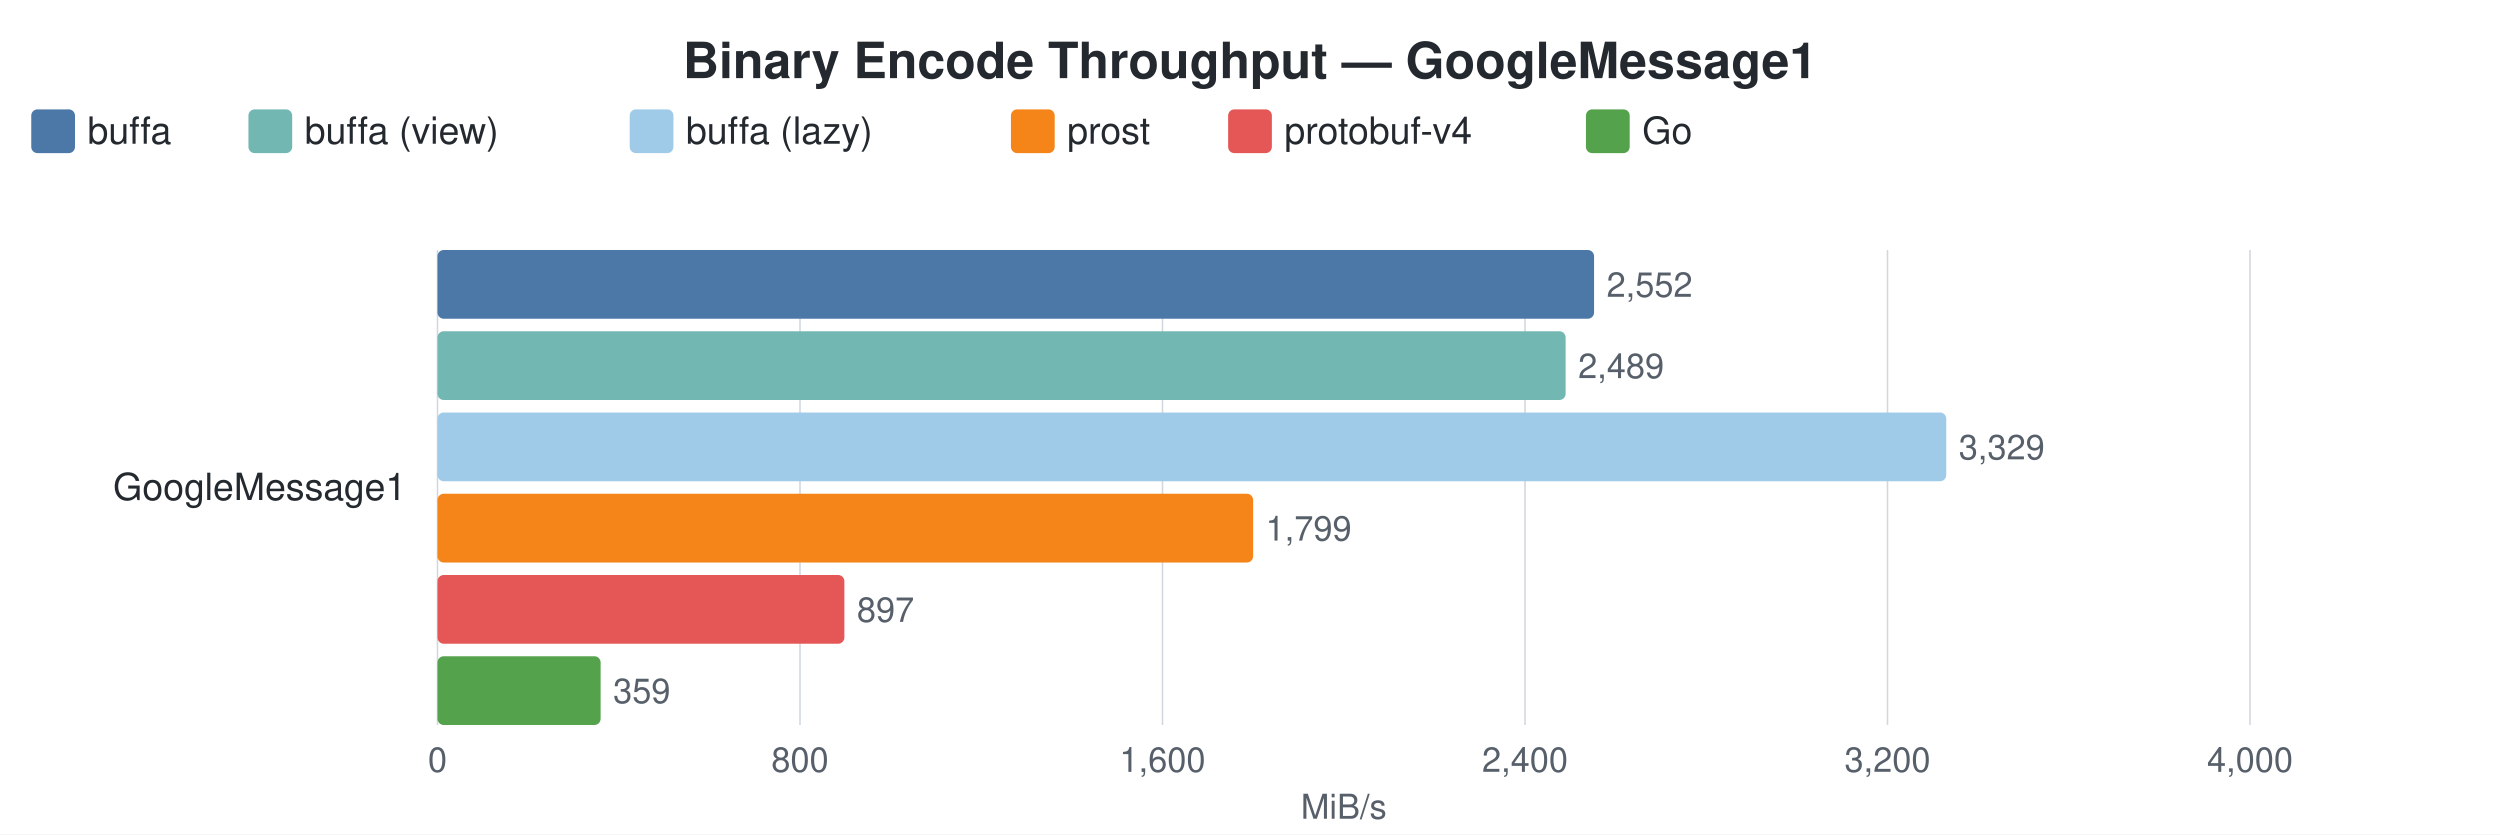
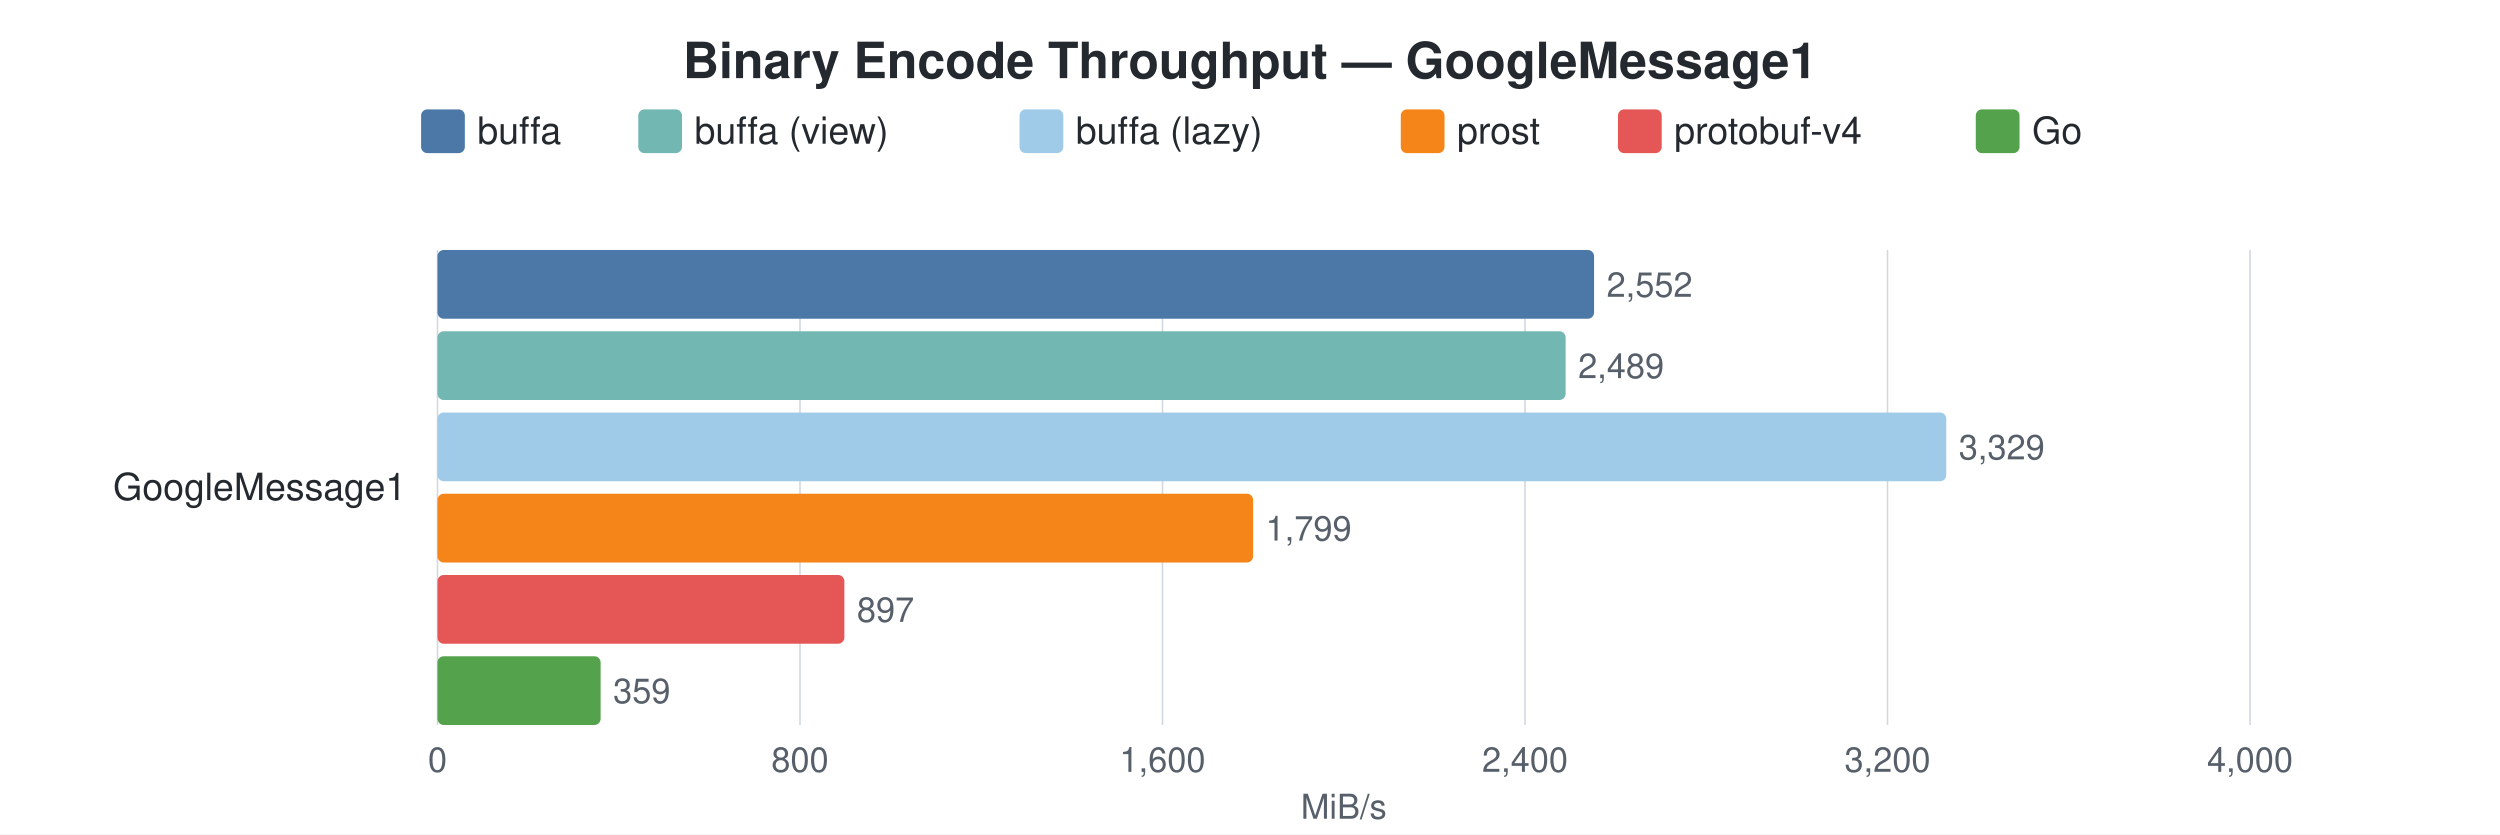
<svg xmlns="http://www.w3.org/2000/svg" width="800" height="267" viewBox="0 0 800 267">
  <style>
    text { font-family: -apple-system, BlinkMacSystemFont, "Segoe UI", Helvetica, Arial, sans-serif; }
    .title { font-size: 16px; font-weight: 600; fill: #24292f; }
    .label { font-size: 12px; fill: #24292f; }
    .value { font-size: 11px; fill: #57606a; }
    .axis-label { font-size: 11px; fill: #57606a; }
    .legend-text { font-size: 12px; fill: #24292f; }
    .grid { stroke: #d0d7de; stroke-width: 0.5; }
  </style>
  <rect width="100%" height="100%" fill="white" />
  <text x="400.0" y="25" text-anchor="middle" class="title">Binary Encode Throughput — GoogleMessage1</text>
-   <rect x="10" y="35" width="14" height="14" rx="2" fill="#4C78A8" />
-   <text x="28" y="46" class="legend-text">buffa</text>
-   <rect x="79.5" y="35" width="14" height="14" rx="2" fill="#72B7B2" />
-   <text x="97.5" y="46" class="legend-text">buffa (view)</text>
-   <rect x="201.5" y="35" width="14" height="14" rx="2" fill="#A0CBE8" />
-   <text x="219.5" y="46" class="legend-text">buffa (lazy)</text>
-   <rect x="323.5" y="35" width="14" height="14" rx="2" fill="#F58518" />
-   <text x="341.5" y="46" class="legend-text">prost</text>
-   <rect x="393" y="35" width="14" height="14" rx="2" fill="#E45756" />
-   <text x="411" y="46" class="legend-text">protobuf-v4</text>
-   <rect x="507.5" y="35" width="14" height="14" rx="2" fill="#54A24B" />
-   <text x="525.5" y="46" class="legend-text">Go</text>
+   <rect x="134.75" y="35" width="14" height="14" rx="2" fill="#4C78A8" />
+   <text x="152.75" y="46" class="legend-text">buffa</text>
+   <rect x="204.25" y="35" width="14" height="14" rx="2" fill="#72B7B2" />
+   <text x="222.25" y="46" class="legend-text">buffa (view)</text>
+   <rect x="326.25" y="35" width="14" height="14" rx="2" fill="#A0CBE8" />
+   <text x="344.25" y="46" class="legend-text">buffa (lazy)</text>
+   <rect x="448.25" y="35" width="14" height="14" rx="2" fill="#F58518" />
+   <text x="466.25" y="46" class="legend-text">prost</text>
+   <rect x="517.75" y="35" width="14" height="14" rx="2" fill="#E45756" />
+   <text x="535.75" y="46" class="legend-text">protobuf-v4</text>
+   <rect x="632.25" y="35" width="14" height="14" rx="2" fill="#54A24B" />
+   <text x="650.25" y="46" class="legend-text">Go</text>
  <line x1="140.0" y1="80" x2="140.0" y2="232" class="grid" />
  <text x="140.0" y="247" text-anchor="middle" class="axis-label">0</text>
  <line x1="256.0" y1="80" x2="256.0" y2="232" class="grid" />
  <text x="256.0" y="247" text-anchor="middle" class="axis-label">800</text>
  <line x1="372.0" y1="80" x2="372.0" y2="232" class="grid" />
  <text x="372.0" y="247" text-anchor="middle" class="axis-label">1,600</text>
  <line x1="488.0" y1="80" x2="488.0" y2="232" class="grid" />
  <text x="488.0" y="247" text-anchor="middle" class="axis-label">2,400</text>
  <line x1="604.0" y1="80" x2="604.0" y2="232" class="grid" />
  <text x="604.0" y="247" text-anchor="middle" class="axis-label">3,200</text>
  <line x1="720.0" y1="80" x2="720.0" y2="232" class="grid" />
  <text x="720.0" y="247" text-anchor="middle" class="axis-label">4,000</text>
  <text x="430.0" y="262" text-anchor="middle" class="axis-label">MiB/s</text>
  <text x="130" y="160.0" text-anchor="end" class="label">GoogleMessage1</text>
  <rect x="140" y="80.0" width="370.1" height="22" rx="2" fill="#4C78A8" />
  <text x="514.1" y="95.0" class="value">2,552</text>
  <rect x="140" y="106.0" width="361.0" height="22" rx="2" fill="#72B7B2" />
  <text x="505.0" y="121.0" class="value">2,489</text>
  <rect x="140" y="132.0" width="482.8" height="22" rx="2" fill="#A0CBE8" />
  <text x="626.8" y="147.0" class="value">3,329</text>
  <rect x="140" y="158.0" width="261.0" height="22" rx="2" fill="#F58518" />
  <text x="405.0" y="173.0" class="value">1,799</text>
  <rect x="140" y="184.0" width="130.2" height="22" rx="2" fill="#E45756" />
  <text x="274.2" y="199.0" class="value">897</text>
  <rect x="140" y="210.0" width="52.2" height="22" rx="2" fill="#54A24B" />
  <text x="196.2" y="225.0" class="value">359</text>
</svg>
